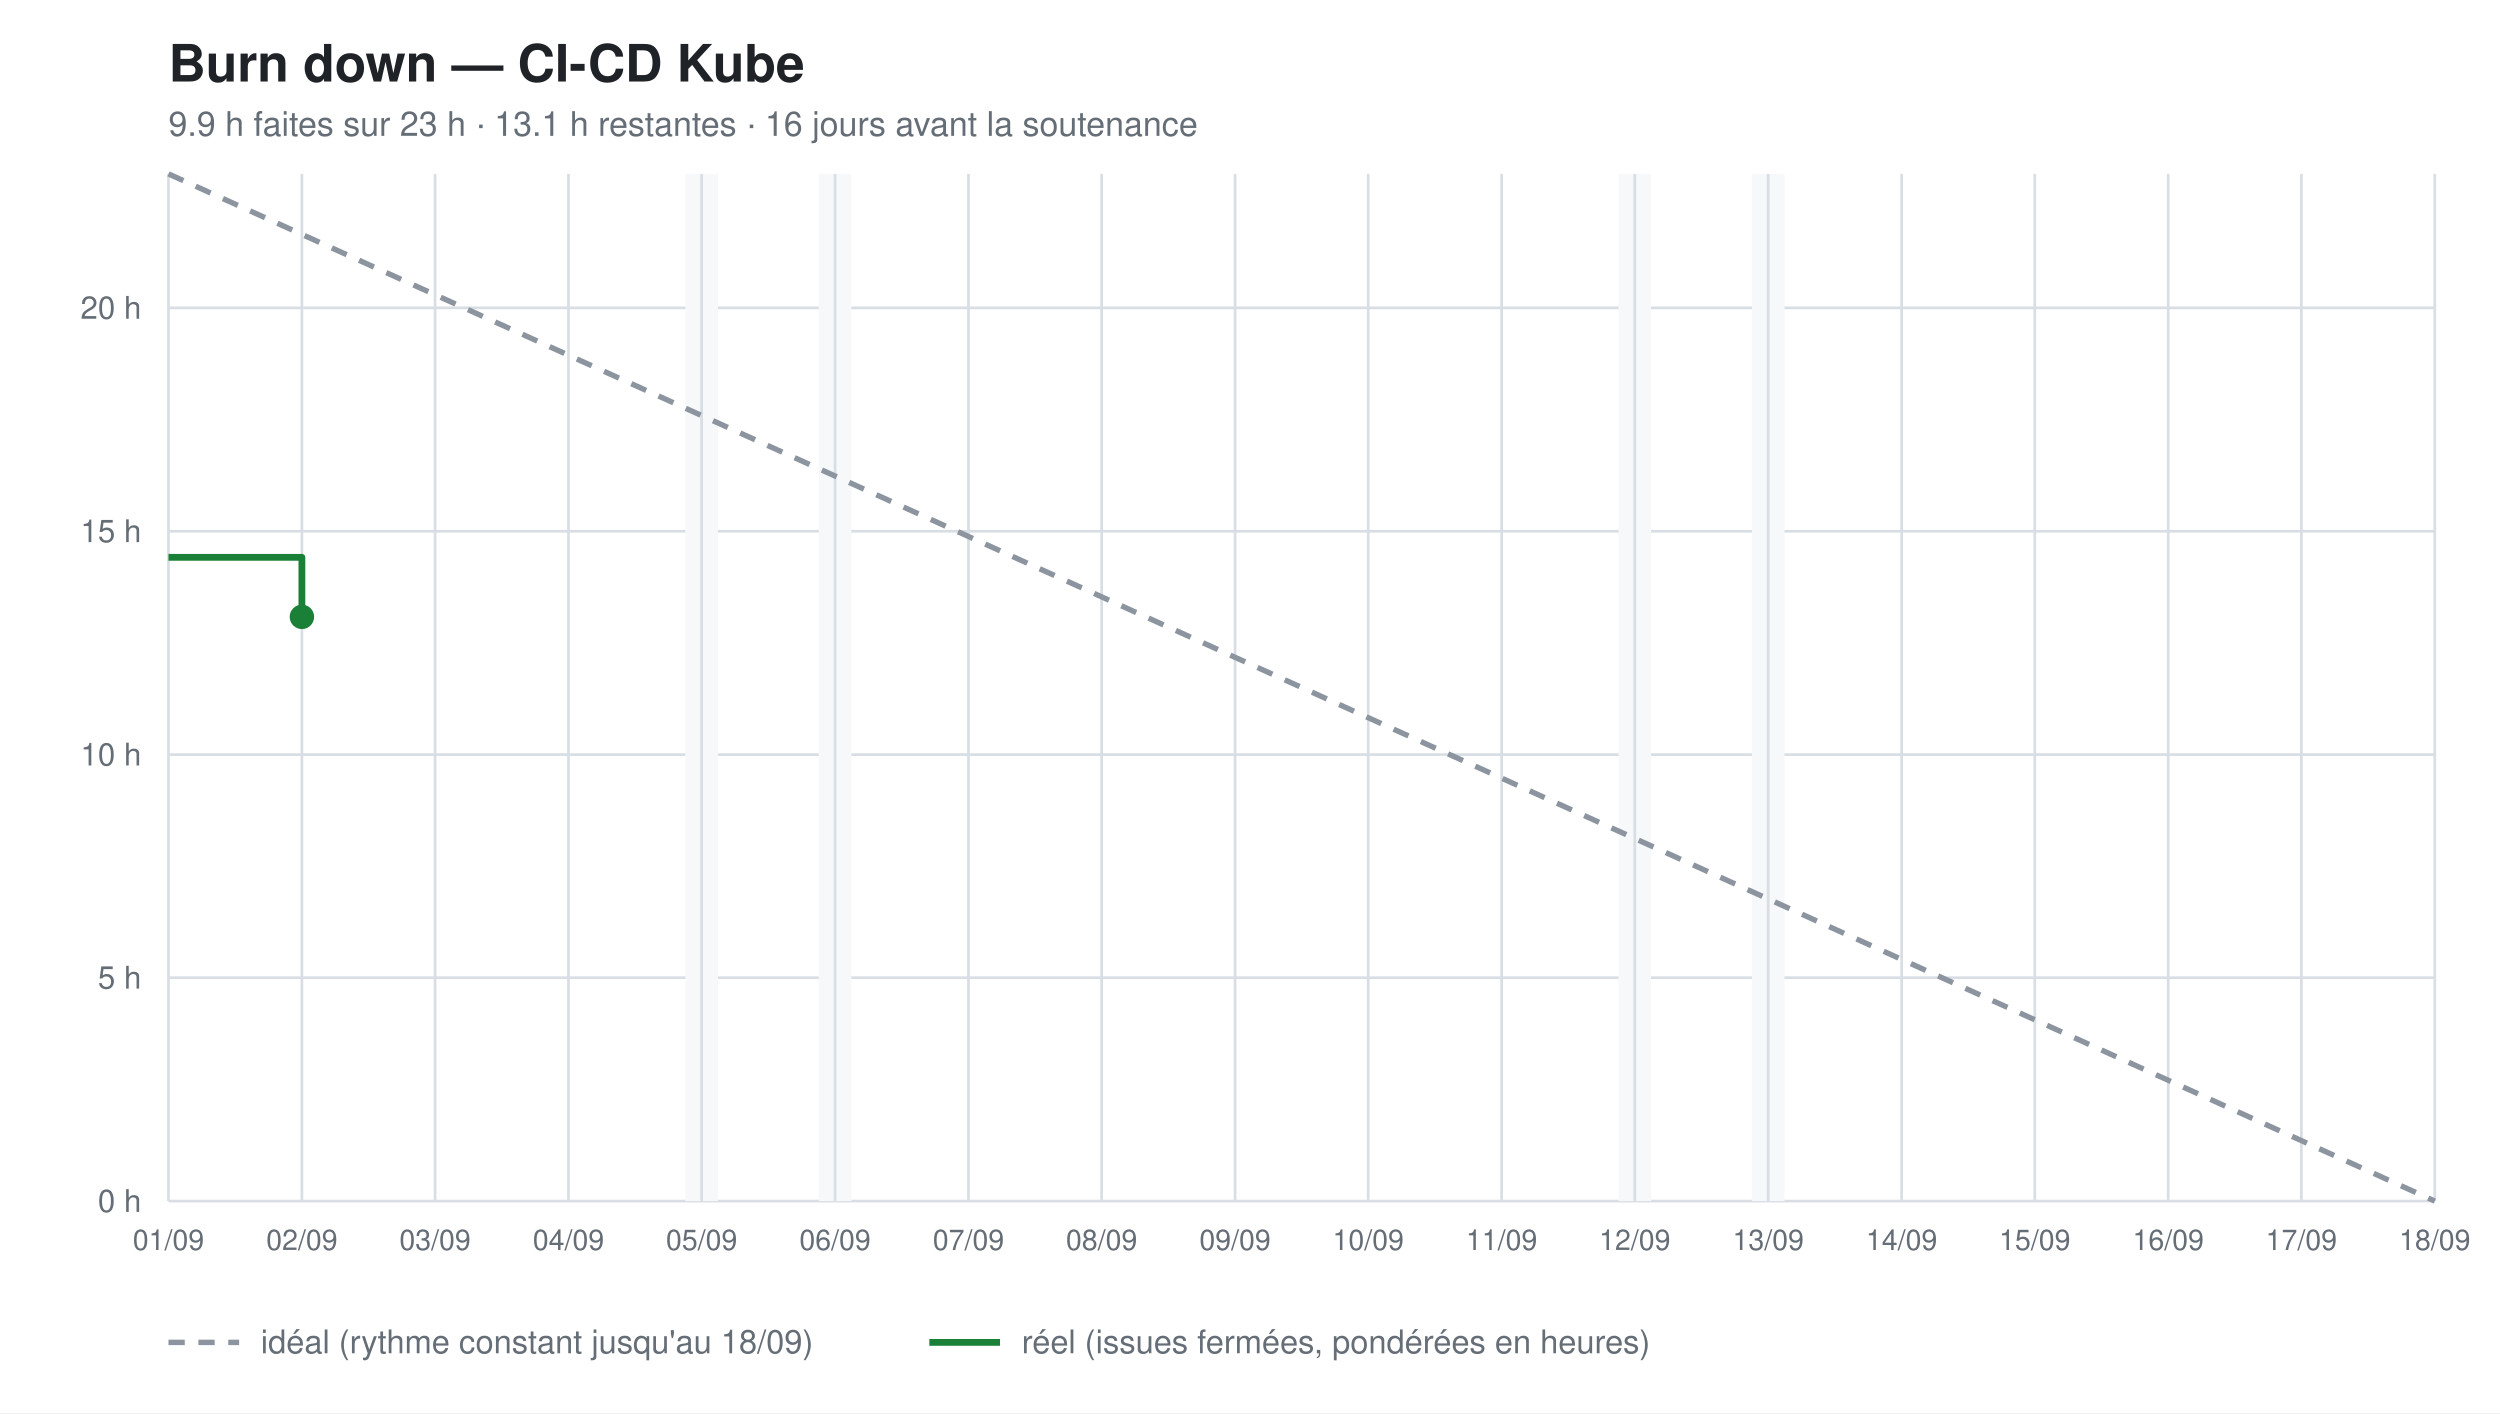
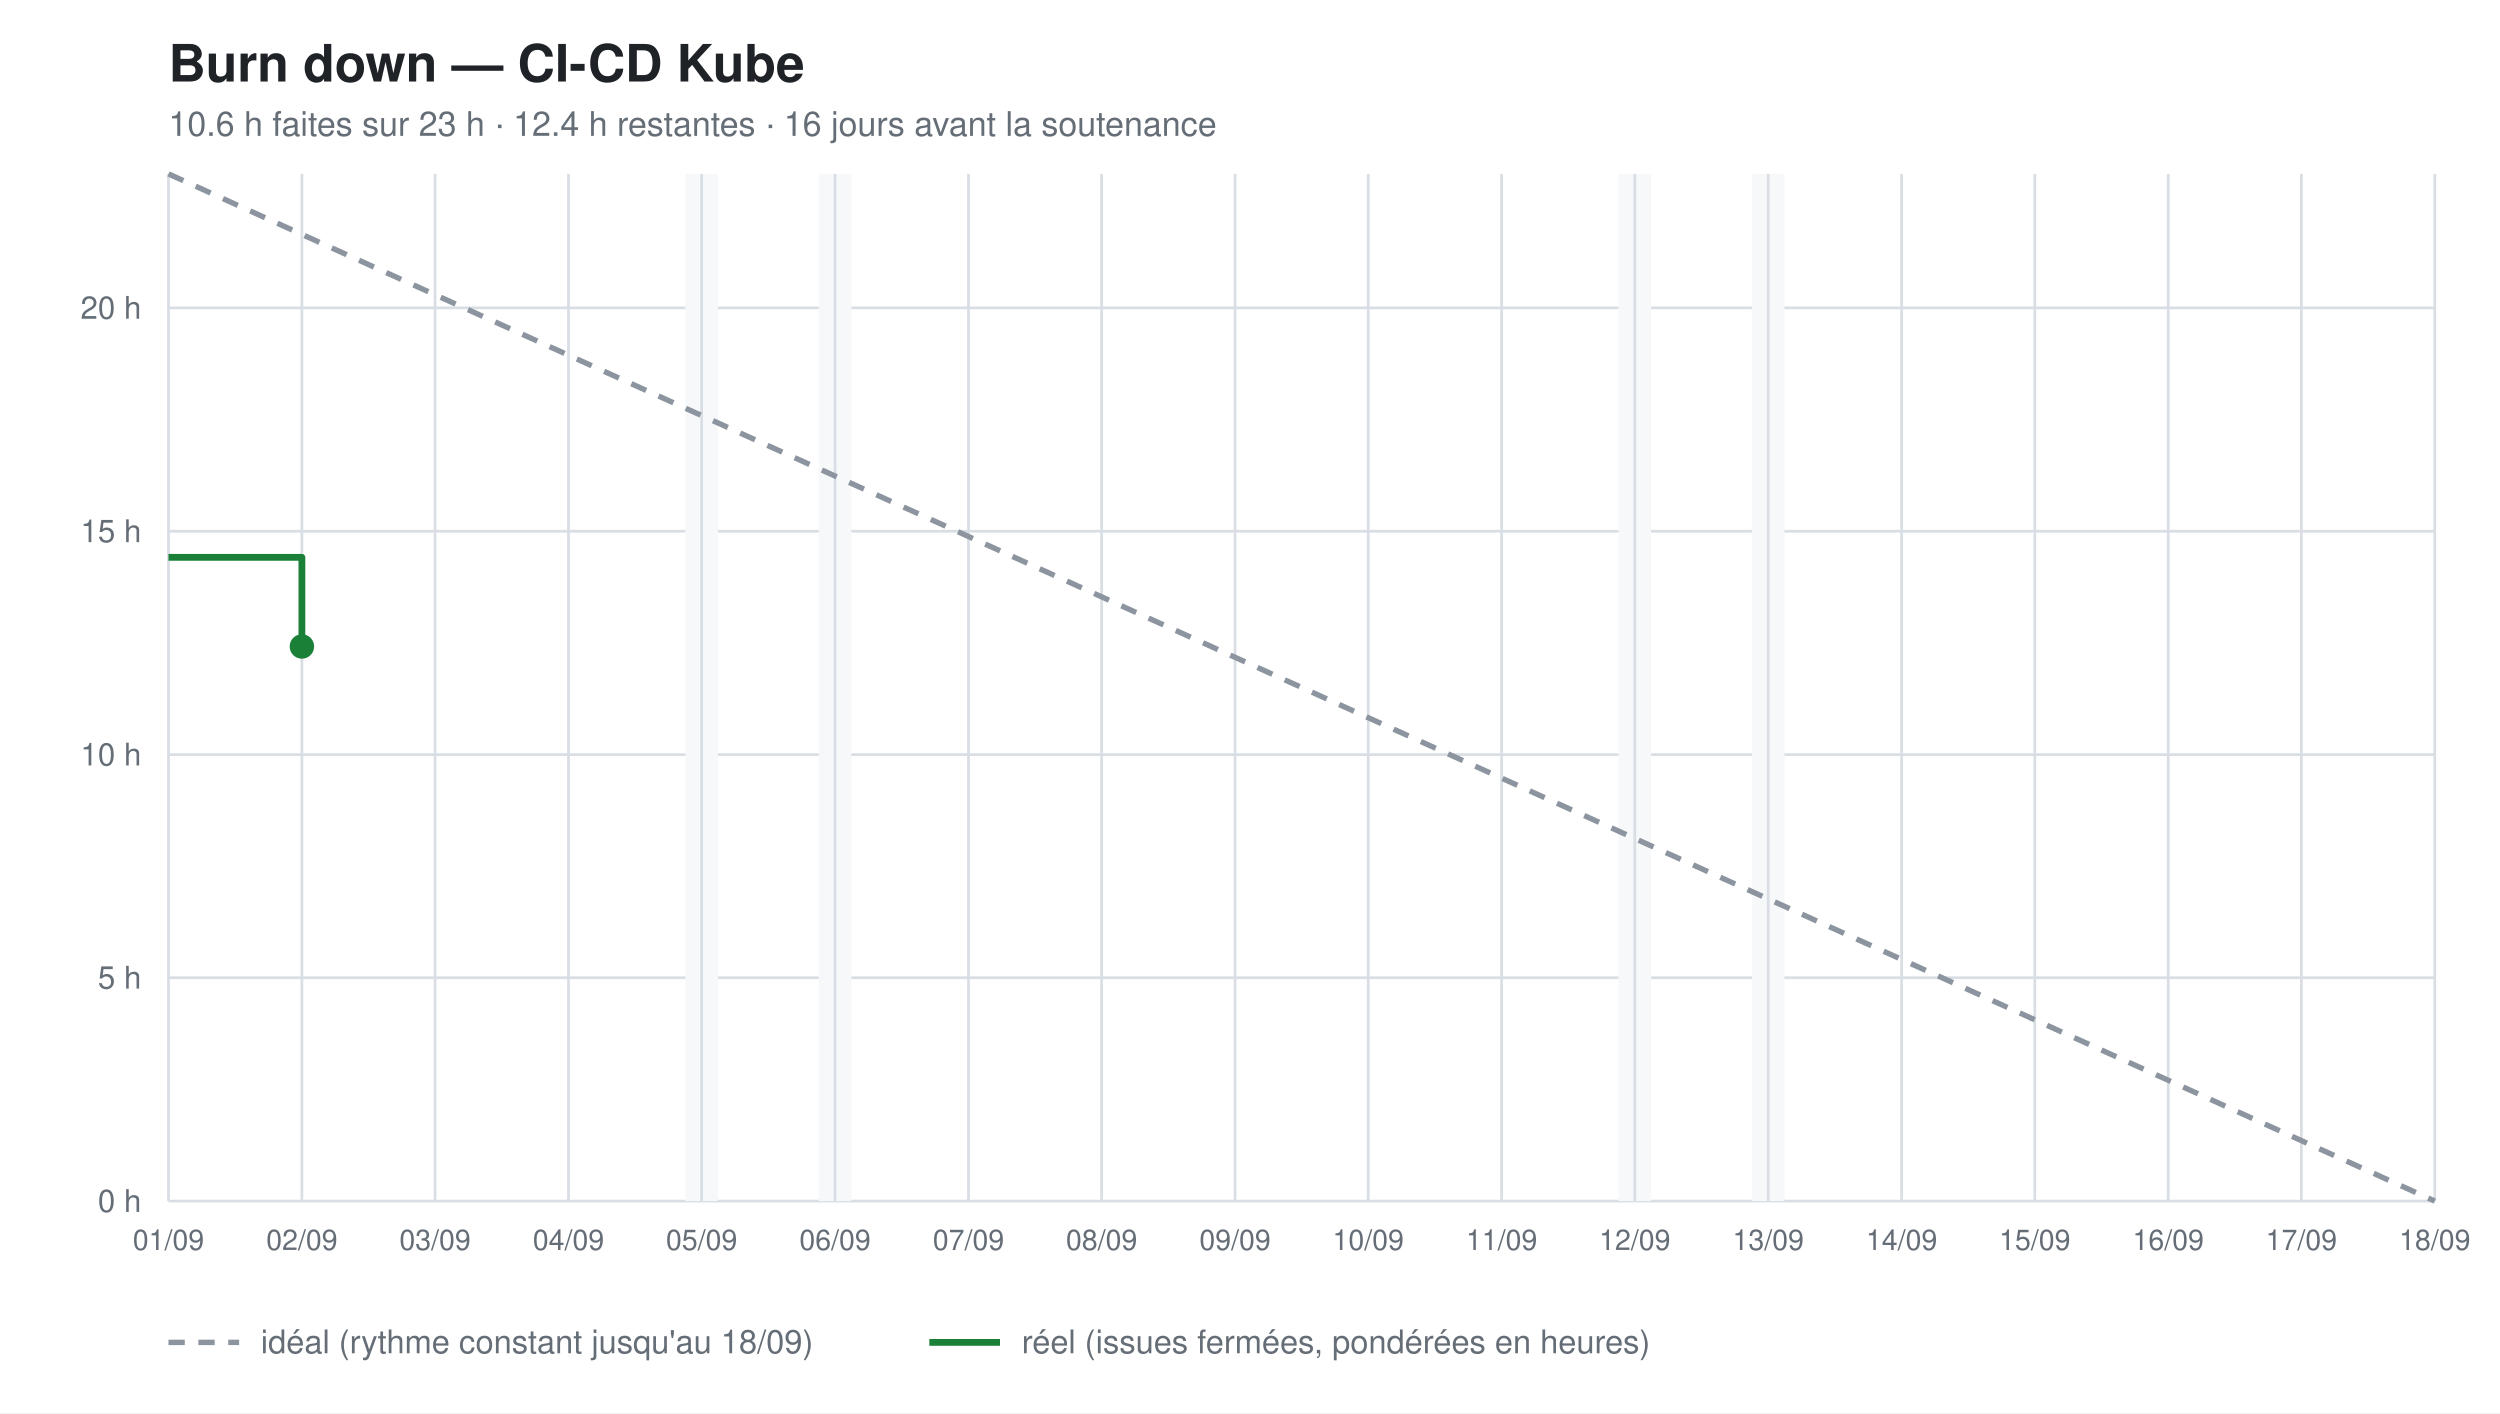
<svg xmlns="http://www.w3.org/2000/svg" width="920" height="520" viewBox="0 0 920 520" font-family="Segoe UI, Helvetica, Arial, sans-serif">
  <rect width="920" height="520" fill="#ffffff" />
  <text x="62" y="30" font-size="19" font-weight="600" fill="#1f2328">Burn down — CI-CD Kube</text>
-   <text x="62" y="50" font-size="12.5" fill="#656d76">9.9 h faites sur 23 h · 13.1 h restantes · 16 jours avant la soutenance</text>
+   <text x="62" y="50" font-size="12.5" fill="#656d76">10.6 h faites sur 23 h · 12.4 h restantes · 16 jours avant la soutenance</text>
  <line x1="62" y1="442.0" x2="896" y2="442.0" stroke="#d8dee4" stroke-width="1" />
  <text x="52" y="446.0" font-size="11.5" fill="#656d76" text-anchor="end">0 h</text>
  <line x1="62" y1="359.8" x2="896" y2="359.8" stroke="#d8dee4" stroke-width="1" />
  <text x="52" y="363.8" font-size="11.5" fill="#656d76" text-anchor="end">5 h</text>
  <line x1="62" y1="277.7" x2="896" y2="277.7" stroke="#d8dee4" stroke-width="1" />
  <text x="52" y="281.7" font-size="11.5" fill="#656d76" text-anchor="end">10 h</text>
  <line x1="62" y1="195.5" x2="896" y2="195.5" stroke="#d8dee4" stroke-width="1" />
  <text x="52" y="199.5" font-size="11.5" fill="#656d76" text-anchor="end">15 h</text>
  <line x1="62" y1="113.3" x2="896" y2="113.3" stroke="#d8dee4" stroke-width="1" />
  <text x="52" y="117.3" font-size="11.5" fill="#656d76" text-anchor="end">20 h</text>
  <line x1="62.0" y1="64" x2="62.0" y2="442" stroke="#d8dee4" stroke-width="1" />
  <text x="62.0" y="460" font-size="10.5" fill="#656d76" text-anchor="middle">01/09</text>
  <line x1="111.1" y1="64" x2="111.1" y2="442" stroke="#d8dee4" stroke-width="1" />
  <text x="111.1" y="460" font-size="10.5" fill="#656d76" text-anchor="middle">02/09</text>
  <line x1="160.1" y1="64" x2="160.1" y2="442" stroke="#d8dee4" stroke-width="1" />
  <text x="160.1" y="460" font-size="10.5" fill="#656d76" text-anchor="middle">03/09</text>
  <line x1="209.2" y1="64" x2="209.2" y2="442" stroke="#d8dee4" stroke-width="1" />
  <text x="209.2" y="460" font-size="10.5" fill="#656d76" text-anchor="middle">04/09</text>
  <rect x="252.2" y="64" width="12" height="378" fill="#f6f8fa" />
  <line x1="258.2" y1="64" x2="258.2" y2="442" stroke="#d8dee4" stroke-width="1" />
  <text x="258.2" y="460" font-size="10.5" fill="#656d76" text-anchor="middle">05/09</text>
  <rect x="301.3" y="64" width="12" height="378" fill="#f6f8fa" />
  <line x1="307.3" y1="64" x2="307.3" y2="442" stroke="#d8dee4" stroke-width="1" />
  <text x="307.3" y="460" font-size="10.5" fill="#656d76" text-anchor="middle">06/09</text>
  <line x1="356.4" y1="64" x2="356.4" y2="442" stroke="#d8dee4" stroke-width="1" />
  <text x="356.4" y="460" font-size="10.5" fill="#656d76" text-anchor="middle">07/09</text>
  <line x1="405.4" y1="64" x2="405.4" y2="442" stroke="#d8dee4" stroke-width="1" />
  <text x="405.4" y="460" font-size="10.5" fill="#656d76" text-anchor="middle">08/09</text>
  <line x1="454.5" y1="64" x2="454.5" y2="442" stroke="#d8dee4" stroke-width="1" />
  <text x="454.5" y="460" font-size="10.5" fill="#656d76" text-anchor="middle">09/09</text>
  <line x1="503.5" y1="64" x2="503.5" y2="442" stroke="#d8dee4" stroke-width="1" />
  <text x="503.5" y="460" font-size="10.5" fill="#656d76" text-anchor="middle">10/09</text>
  <line x1="552.6" y1="64" x2="552.6" y2="442" stroke="#d8dee4" stroke-width="1" />
  <text x="552.6" y="460" font-size="10.5" fill="#656d76" text-anchor="middle">11/09</text>
  <rect x="595.6" y="64" width="12" height="378" fill="#f6f8fa" />
  <line x1="601.6" y1="64" x2="601.6" y2="442" stroke="#d8dee4" stroke-width="1" />
  <text x="601.6" y="460" font-size="10.5" fill="#656d76" text-anchor="middle">12/09</text>
  <rect x="644.7" y="64" width="12" height="378" fill="#f6f8fa" />
  <line x1="650.7" y1="64" x2="650.7" y2="442" stroke="#d8dee4" stroke-width="1" />
  <text x="650.7" y="460" font-size="10.5" fill="#656d76" text-anchor="middle">13/09</text>
  <line x1="699.8" y1="64" x2="699.8" y2="442" stroke="#d8dee4" stroke-width="1" />
  <text x="699.8" y="460" font-size="10.5" fill="#656d76" text-anchor="middle">14/09</text>
  <line x1="748.8" y1="64" x2="748.8" y2="442" stroke="#d8dee4" stroke-width="1" />
  <text x="748.8" y="460" font-size="10.5" fill="#656d76" text-anchor="middle">15/09</text>
  <line x1="797.9" y1="64" x2="797.9" y2="442" stroke="#d8dee4" stroke-width="1" />
  <text x="797.9" y="460" font-size="10.5" fill="#656d76" text-anchor="middle">16/09</text>
  <line x1="846.9" y1="64" x2="846.9" y2="442" stroke="#d8dee4" stroke-width="1" />
  <text x="846.9" y="460" font-size="10.5" fill="#656d76" text-anchor="middle">17/09</text>
  <line x1="896.0" y1="64" x2="896.0" y2="442" stroke="#d8dee4" stroke-width="1" />
  <text x="896.0" y="460" font-size="10.5" fill="#656d76" text-anchor="middle">18/09</text>
  <line x1="62.0" y1="64.0" x2="896.0" y2="442.0" stroke="#8c959f" stroke-width="2" stroke-dasharray="6 5" />
-   <polyline points="62.0,205.1 111.1,205.1 111.1,227.0" fill="none" stroke="#1a7f37" stroke-width="2.5" stroke-linejoin="round" />
-   <circle cx="111.1" cy="227.0" r="4.5" fill="#1a7f37" />
+   <polyline points="62.0,205.1 111.1,205.1 111.1,237.9" fill="none" stroke="#1a7f37" stroke-width="2.5" stroke-linejoin="round" />
+   <circle cx="111.1" cy="237.9" r="4.5" fill="#1a7f37" />
  <line x1="62" y1="494" x2="88" y2="494" stroke="#8c959f" stroke-width="2" stroke-dasharray="6 5" />
  <text x="96" y="498" font-size="12" fill="#656d76">idéal (rythme constant jusqu'au 18/09)</text>
  <line x1="342" y1="494" x2="368" y2="494" stroke="#1a7f37" stroke-width="2.5" />
  <text x="376" y="498" font-size="12" fill="#656d76">réel (issues fermées, pondérées en heures)</text>
</svg>
